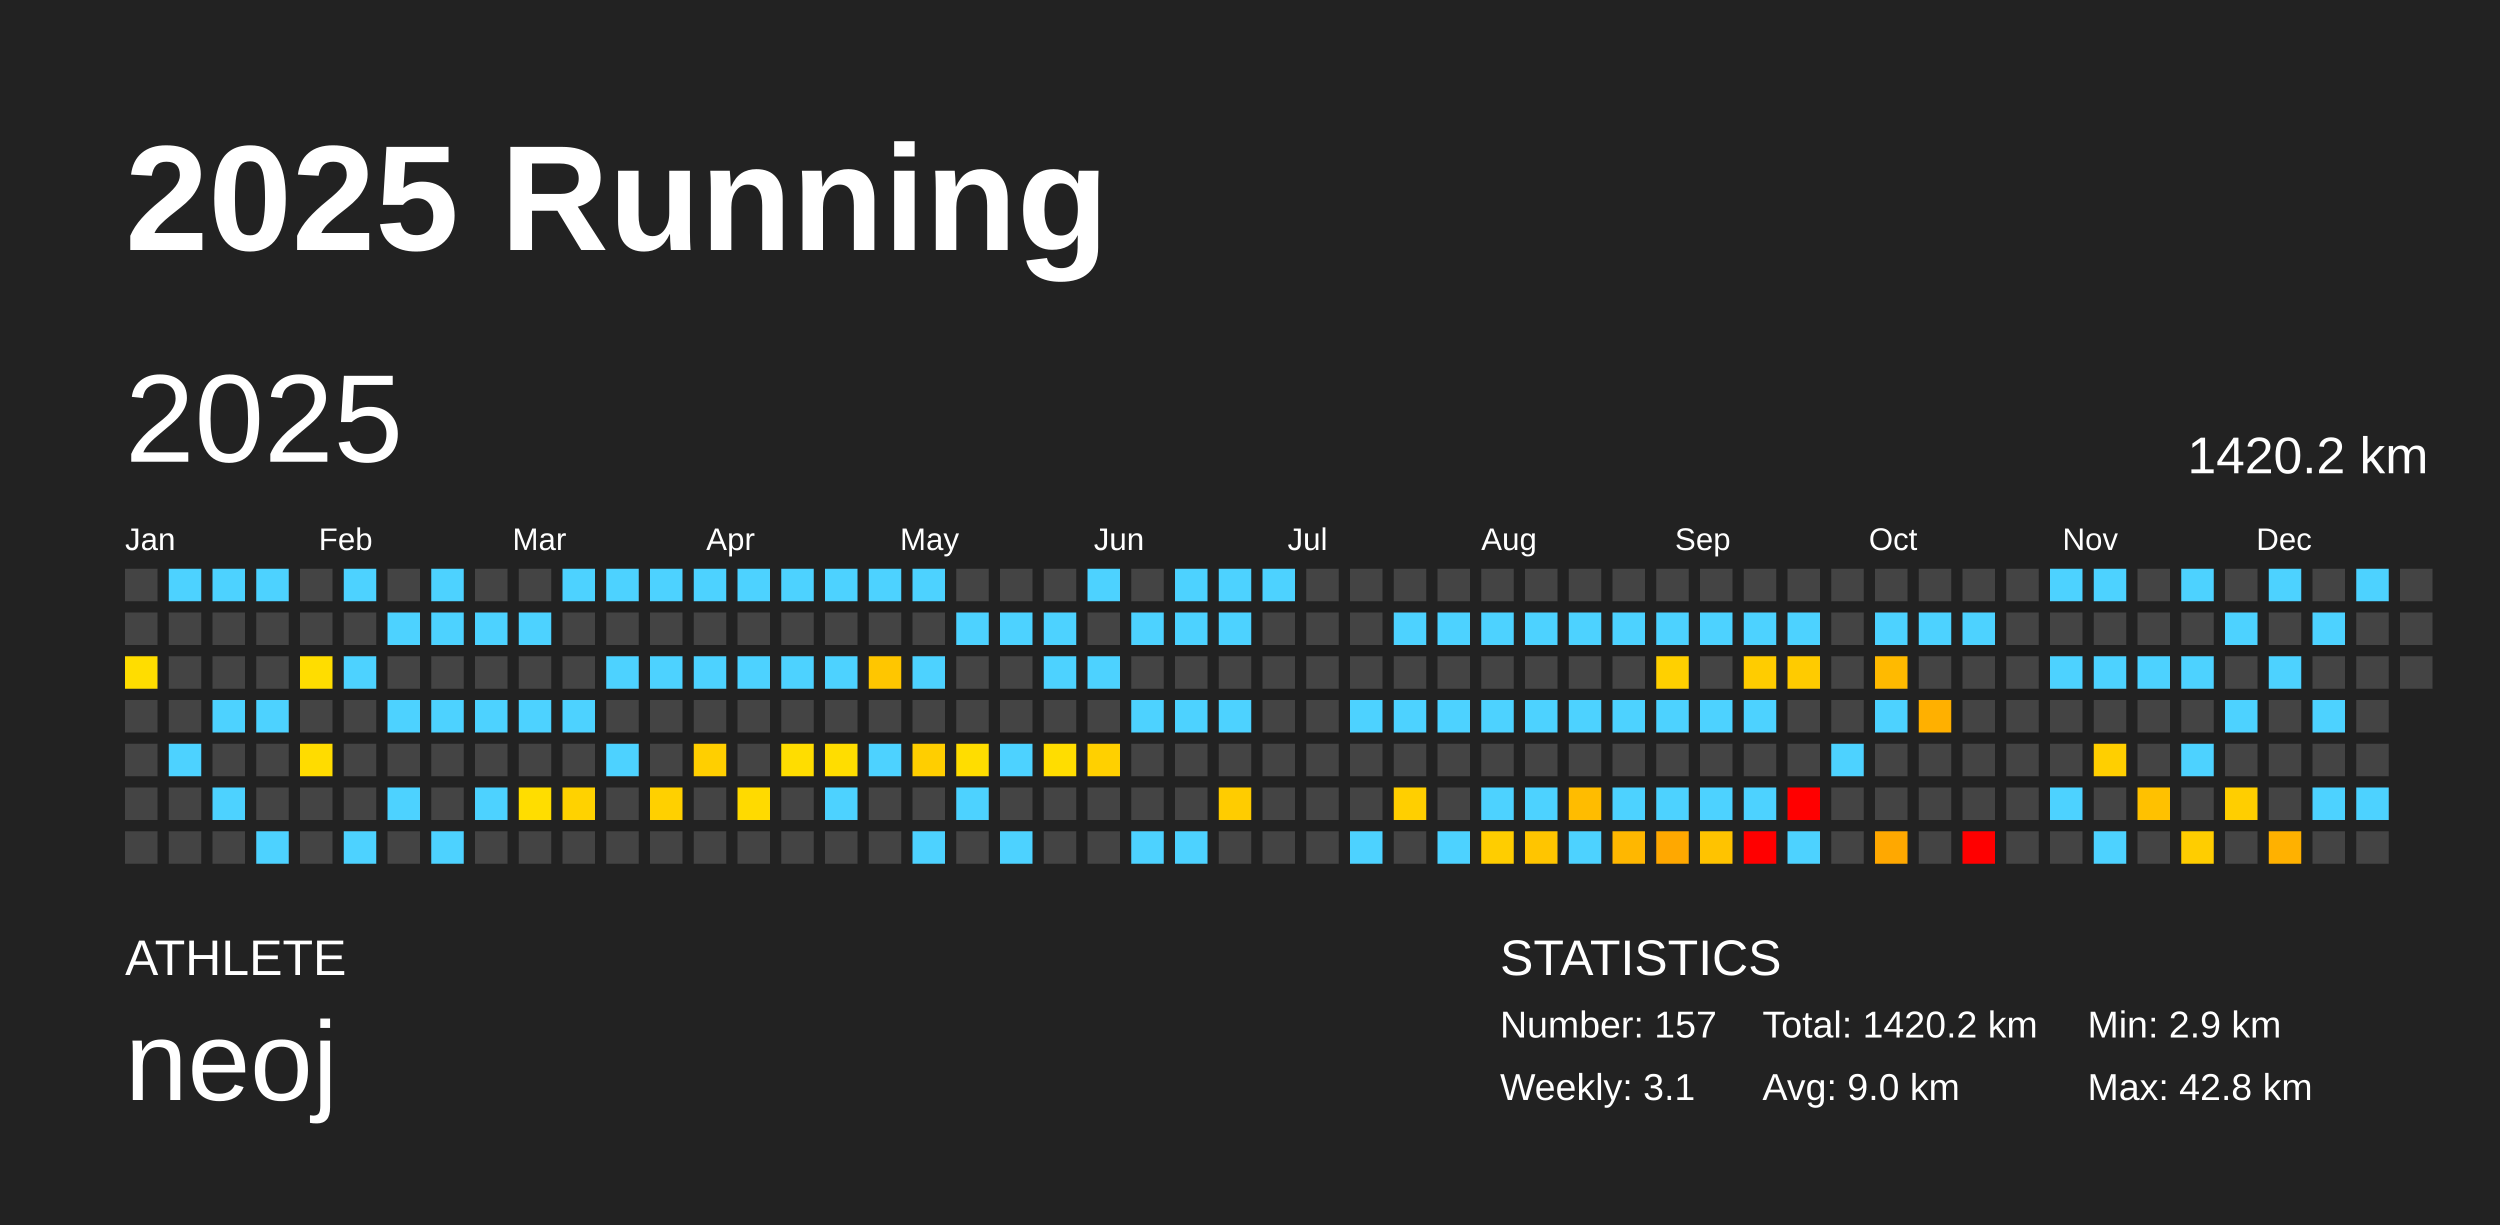
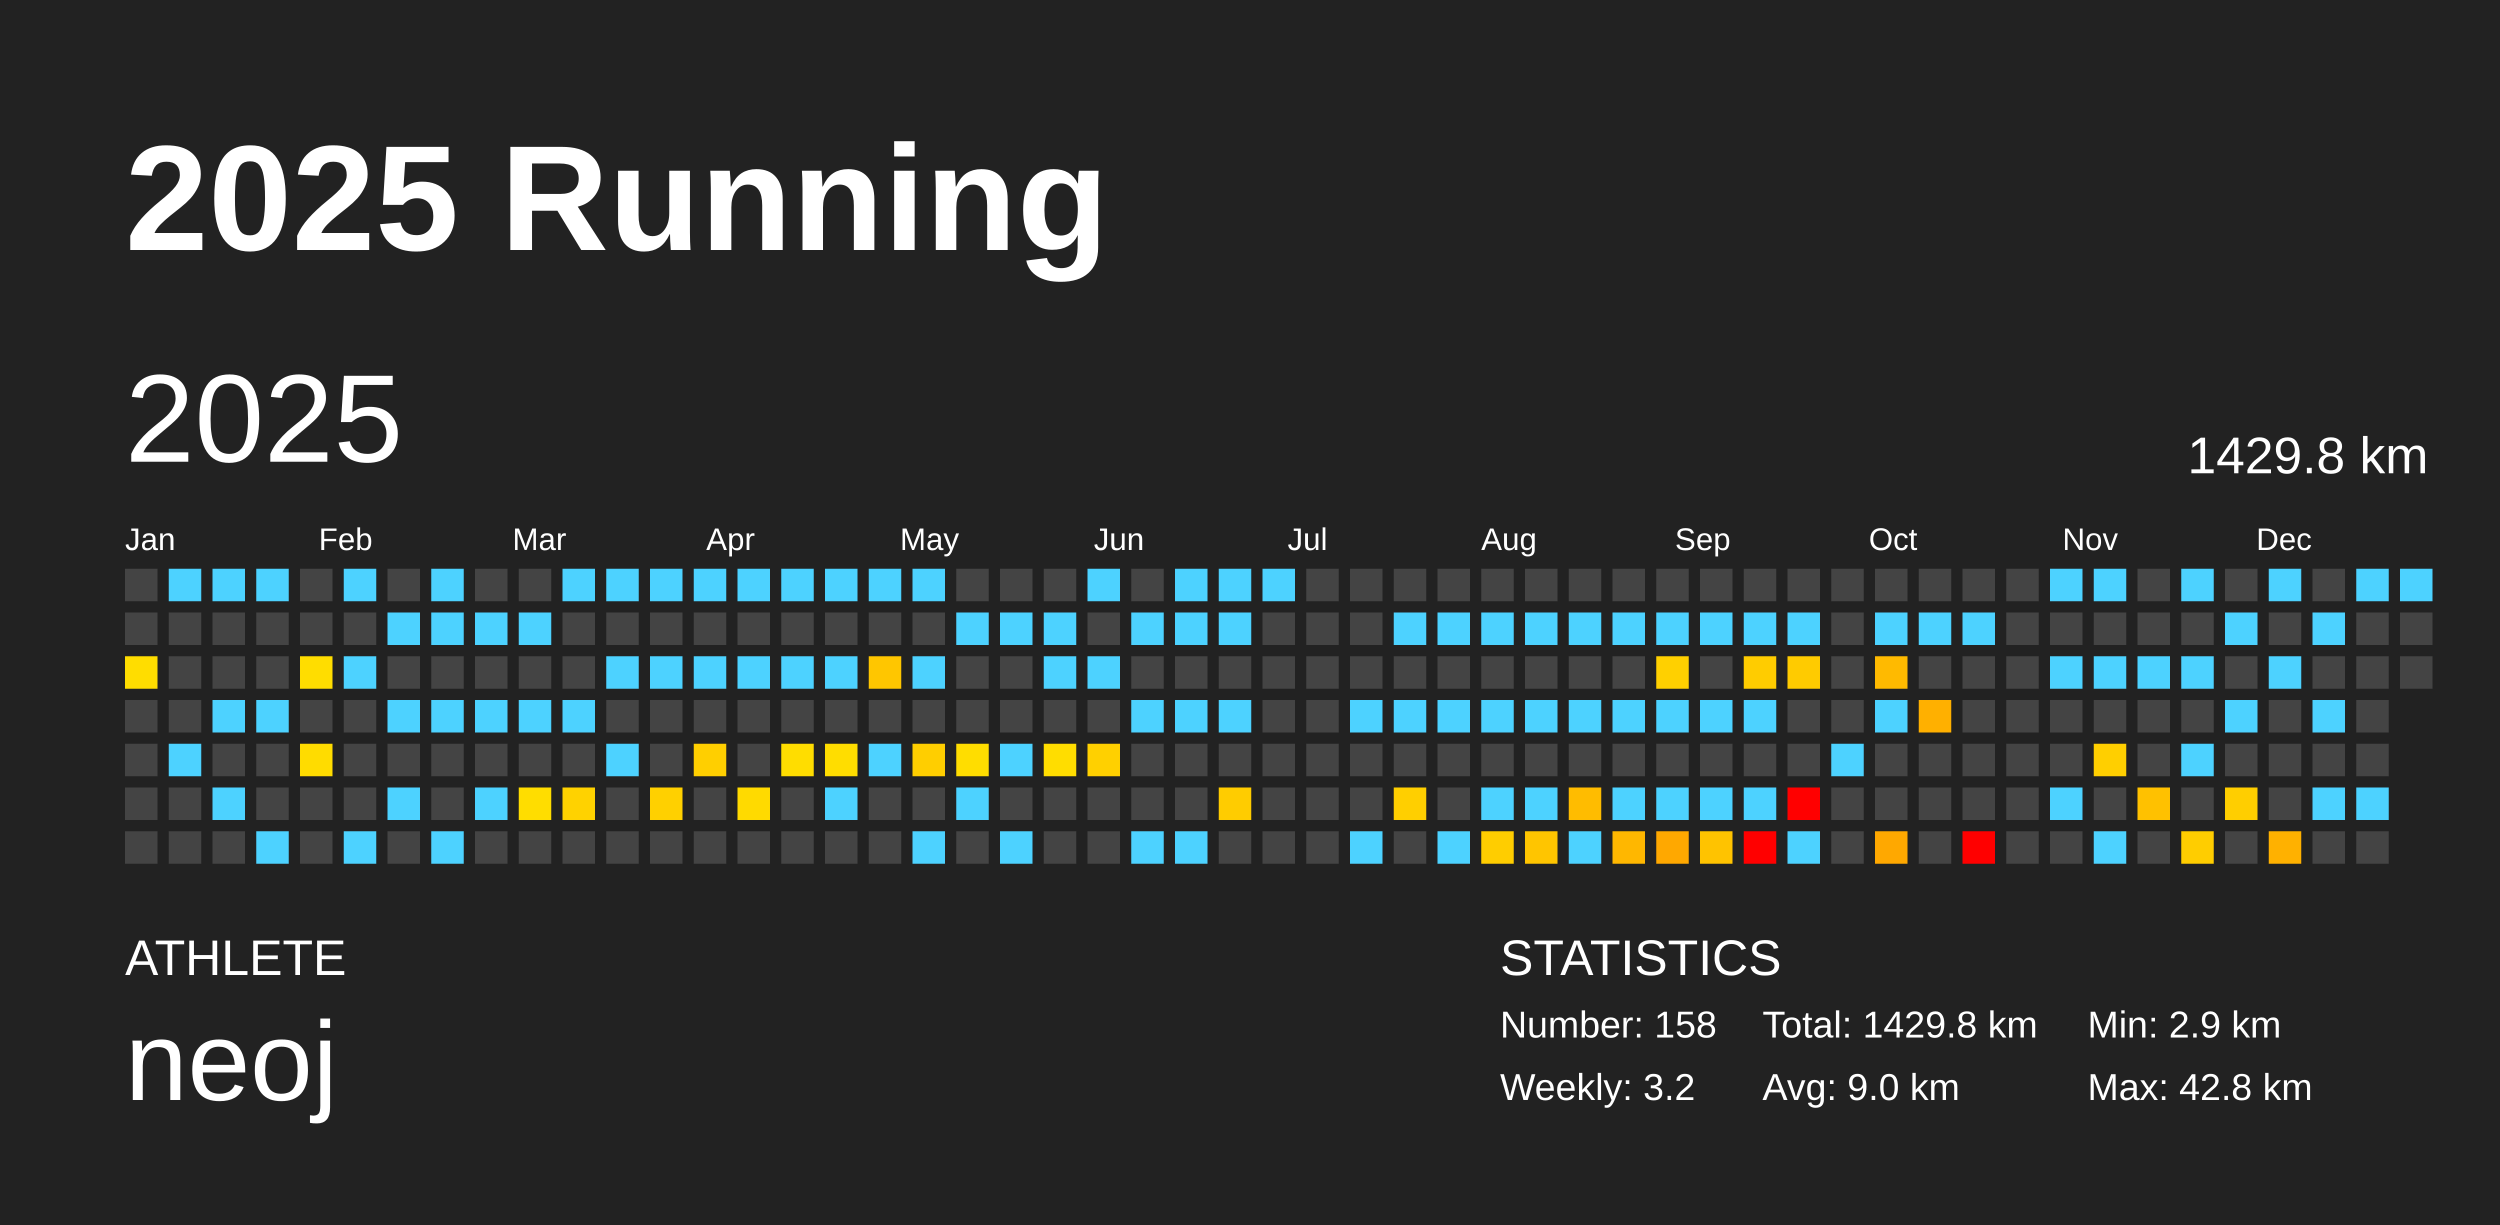
<svg xmlns="http://www.w3.org/2000/svg" baseProfile="full" height="98mm" version="1.1" viewBox="0,0,200,98" width="200mm">
  <defs />
  <rect fill="#222222" height="98" width="200" x="0" y="0" />
  <text fill="#FFFFFF" style="font-size:12px; font-family:Arial; font-weight:bold;" x="10" y="20">2025 Running</text>
  <text fill="#FFFFFF" style="font-size:4px; font-family:Arial" x="10" y="78">ATHLETE</text>
  <text fill="#FFFFFF" style="font-size:9px; font-family:Arial" x="10" y="88">neoj</text>
  <text fill="#FFFFFF" style="font-size:4px; font-family:Arial" x="120" y="78">STATISTICS</text>
-   <text fill="#FFFFFF" style="font-size:3px; font-family:Arial" x="120" y="83">Number: 157</text>
-   <text fill="#FFFFFF" style="font-size:3px; font-family:Arial" x="120" y="88">Weekly: 3.1</text>
-   <text fill="#FFFFFF" style="font-size:3px; font-family:Arial" x="141" y="83">Total: 1420.2 km</text>
+   <text fill="#FFFFFF" style="font-size:3px; font-family:Arial" x="120" y="83">Number: 158</text>
+   <text fill="#FFFFFF" style="font-size:3px; font-family:Arial" x="120" y="88">Weekly: 3.2</text>
+   <text fill="#FFFFFF" style="font-size:3px; font-family:Arial" x="141" y="83">Total: 1429.8 km</text>
  <text fill="#FFFFFF" style="font-size:3px; font-family:Arial" x="141" y="88">Avg: 9.0 km</text>
  <text fill="#FFFFFF" style="font-size:3px; font-family:Arial" x="167" y="83">Min: 2.9 km</text>
  <text fill="#FFFFFF" style="font-size:3px; font-family:Arial" x="167" y="88">Max: 42.8 km</text>
  <text dominant-baseline="hanging" fill="#FFFFFF" style="font-size:10.0px; font-family:Arial;" x="10" y="30">2025</text>
-   <text dominant-baseline="hanging" fill="#FFFFFF" style="font-size:4.125px; font-family:Arial;" x="175" y="35">1420.2 km</text>
+   <text dominant-baseline="hanging" fill="#FFFFFF" style="font-size:4.125px; font-family:Arial;" x="175" y="35">1429.8 km</text>
  <text fill="#FFFFFF" style="font-size:2.5px; font-family:Arial" x="10.0" y="44">Jan</text>
  <text fill="#FFFFFF" style="font-size:2.5px; font-family:Arial" x="25.5" y="44">Feb</text>
  <text fill="#FFFFFF" style="font-size:2.5px; font-family:Arial" x="41.0" y="44">Mar</text>
  <text fill="#FFFFFF" style="font-size:2.5px; font-family:Arial" x="56.5" y="44">Apr</text>
  <text fill="#FFFFFF" style="font-size:2.5px; font-family:Arial" x="72.0" y="44">May</text>
  <text fill="#FFFFFF" style="font-size:2.5px; font-family:Arial" x="87.5" y="44">Jun</text>
  <text fill="#FFFFFF" style="font-size:2.5px; font-family:Arial" x="103.0" y="44">Jul</text>
  <text fill="#FFFFFF" style="font-size:2.5px; font-family:Arial" x="118.5" y="44">Aug</text>
  <text fill="#FFFFFF" style="font-size:2.5px; font-family:Arial" x="134.0" y="44">Sep</text>
  <text fill="#FFFFFF" style="font-size:2.5px; font-family:Arial" x="149.5" y="44">Oct</text>
  <text fill="#FFFFFF" style="font-size:2.5px; font-family:Arial" x="165.0" y="44">Nov</text>
  <text fill="#FFFFFF" style="font-size:2.5px; font-family:Arial" x="180.5" y="44">Dec</text>
  <rect fill="#444444" height="2.6" width="2.6" x="10.0" y="45.5" />
  <rect fill="#444444" height="2.6" width="2.6" x="10.0" y="49.0" />
  <rect fill="#ffdd00" height="2.6" width="2.6" x="10.0" y="52.5" />
  <rect fill="#444444" height="2.6" width="2.6" x="10.0" y="56.0" />
  <rect fill="#444444" height="2.6" width="2.6" x="10.0" y="59.5" />
  <rect fill="#444444" height="2.6" width="2.6" x="10.0" y="63.0" />
  <rect fill="#444444" height="2.6" width="2.6" x="10.0" y="66.5" />
  <rect fill="#4dd2ff" height="2.6" width="2.6" x="13.5" y="45.5" />
  <rect fill="#444444" height="2.6" width="2.6" x="13.5" y="49.0" />
  <rect fill="#444444" height="2.6" width="2.6" x="13.5" y="52.5" />
  <rect fill="#444444" height="2.6" width="2.6" x="13.5" y="56.0" />
  <rect fill="#4dd2ff" height="2.6" width="2.6" x="13.5" y="59.5" />
  <rect fill="#444444" height="2.6" width="2.6" x="13.5" y="63.0" />
  <rect fill="#444444" height="2.6" width="2.6" x="13.5" y="66.5" />
  <rect fill="#4dd2ff" height="2.6" width="2.6" x="17.0" y="45.5" />
  <rect fill="#444444" height="2.6" width="2.6" x="17.0" y="49.0" />
  <rect fill="#444444" height="2.6" width="2.6" x="17.0" y="52.5" />
  <rect fill="#4dd2ff" height="2.6" width="2.6" x="17.0" y="56.0" />
  <rect fill="#444444" height="2.6" width="2.6" x="17.0" y="59.5" />
  <rect fill="#4dd2ff" height="2.6" width="2.6" x="17.0" y="63.0" />
  <rect fill="#444444" height="2.6" width="2.6" x="17.0" y="66.5" />
  <rect fill="#4dd2ff" height="2.6" width="2.6" x="20.5" y="45.5" />
  <rect fill="#444444" height="2.6" width="2.6" x="20.5" y="49.0" />
  <rect fill="#444444" height="2.6" width="2.6" x="20.5" y="52.5" />
  <rect fill="#4dd2ff" height="2.6" width="2.6" x="20.5" y="56.0" />
  <rect fill="#444444" height="2.6" width="2.6" x="20.5" y="59.5" />
  <rect fill="#444444" height="2.6" width="2.6" x="20.5" y="63.0" />
  <rect fill="#4dd2ff" height="2.6" width="2.6" x="20.5" y="66.5" />
  <rect fill="#444444" height="2.6" width="2.6" x="24.0" y="45.5" />
  <rect fill="#444444" height="2.6" width="2.6" x="24.0" y="49.0" />
  <rect fill="#ffdd00" height="2.6" width="2.6" x="24.0" y="52.5" />
  <rect fill="#444444" height="2.6" width="2.6" x="24.0" y="56.0" />
  <rect fill="#ffdc00" height="2.6" width="2.6" x="24.0" y="59.5" />
  <rect fill="#444444" height="2.6" width="2.6" x="24.0" y="63.0" />
  <rect fill="#444444" height="2.6" width="2.6" x="24.0" y="66.5" />
  <rect fill="#4dd2ff" height="2.6" width="2.6" x="27.5" y="45.5" />
  <rect fill="#444444" height="2.6" width="2.6" x="27.5" y="49.0" />
  <rect fill="#4dd2ff" height="2.6" width="2.6" x="27.5" y="52.5" />
  <rect fill="#444444" height="2.6" width="2.6" x="27.5" y="56.0" />
  <rect fill="#444444" height="2.6" width="2.6" x="27.5" y="59.5" />
  <rect fill="#444444" height="2.6" width="2.6" x="27.5" y="63.0" />
  <rect fill="#4dd2ff" height="2.6" width="2.6" x="27.5" y="66.5" />
  <rect fill="#444444" height="2.6" width="2.6" x="31.0" y="45.5" />
  <rect fill="#4dd2ff" height="2.6" width="2.6" x="31.0" y="49.0" />
  <rect fill="#444444" height="2.6" width="2.6" x="31.0" y="52.5" />
  <rect fill="#4dd2ff" height="2.6" width="2.6" x="31.0" y="56.0" />
  <rect fill="#444444" height="2.6" width="2.6" x="31.0" y="59.5" />
  <rect fill="#4dd2ff" height="2.6" width="2.6" x="31.0" y="63.0" />
  <rect fill="#444444" height="2.6" width="2.6" x="31.0" y="66.5" />
  <rect fill="#4dd2ff" height="2.6" width="2.6" x="34.5" y="45.5" />
  <rect fill="#4dd2ff" height="2.6" width="2.6" x="34.5" y="49.0" />
  <rect fill="#444444" height="2.6" width="2.6" x="34.5" y="52.5" />
  <rect fill="#4dd2ff" height="2.6" width="2.6" x="34.5" y="56.0" />
  <rect fill="#444444" height="2.6" width="2.6" x="34.5" y="59.5" />
  <rect fill="#444444" height="2.6" width="2.6" x="34.5" y="63.0" />
  <rect fill="#4dd2ff" height="2.6" width="2.6" x="34.5" y="66.5" />
  <rect fill="#444444" height="2.6" width="2.6" x="38.0" y="45.5" />
  <rect fill="#4dd2ff" height="2.6" width="2.6" x="38.0" y="49.0" />
  <rect fill="#444444" height="2.6" width="2.6" x="38.0" y="52.5" />
  <rect fill="#4dd2ff" height="2.6" width="2.6" x="38.0" y="56.0" />
  <rect fill="#444444" height="2.6" width="2.6" x="38.0" y="59.5" />
  <rect fill="#4dd2ff" height="2.6" width="2.6" x="38.0" y="63.0" />
  <rect fill="#444444" height="2.6" width="2.6" x="38.0" y="66.5" />
  <rect fill="#444444" height="2.6" width="2.6" x="41.5" y="45.5" />
  <rect fill="#4dd2ff" height="2.6" width="2.6" x="41.5" y="49.0" />
  <rect fill="#444444" height="2.6" width="2.6" x="41.5" y="52.5" />
  <rect fill="#4dd2ff" height="2.6" width="2.6" x="41.5" y="56.0" />
  <rect fill="#444444" height="2.6" width="2.6" x="41.5" y="59.5" />
  <rect fill="#ffdd00" height="2.6" width="2.6" x="41.5" y="63.0" />
  <rect fill="#444444" height="2.6" width="2.6" x="41.5" y="66.5" />
  <rect fill="#4dd2ff" height="2.6" width="2.6" x="45.0" y="45.5" />
  <rect fill="#444444" height="2.6" width="2.6" x="45.0" y="49.0" />
  <rect fill="#444444" height="2.6" width="2.6" x="45.0" y="52.5" />
  <rect fill="#4dd2ff" height="2.6" width="2.6" x="45.0" y="56.0" />
  <rect fill="#444444" height="2.6" width="2.6" x="45.0" y="59.5" />
  <rect fill="#ffd200" height="2.6" width="2.6" x="45.0" y="63.0" />
  <rect fill="#444444" height="2.6" width="2.6" x="45.0" y="66.5" />
  <rect fill="#4dd2ff" height="2.6" width="2.6" x="48.5" y="45.5" />
  <rect fill="#444444" height="2.6" width="2.6" x="48.5" y="49.0" />
  <rect fill="#4dd2ff" height="2.6" width="2.6" x="48.5" y="52.5" />
  <rect fill="#444444" height="2.6" width="2.6" x="48.5" y="56.0" />
  <rect fill="#4dd2ff" height="2.6" width="2.6" x="48.5" y="59.5" />
  <rect fill="#444444" height="2.6" width="2.6" x="48.5" y="63.0" />
  <rect fill="#444444" height="2.6" width="2.6" x="48.5" y="66.5" />
  <rect fill="#4dd2ff" height="2.6" width="2.6" x="52.0" y="45.5" />
  <rect fill="#444444" height="2.6" width="2.6" x="52.0" y="49.0" />
  <rect fill="#4dd2ff" height="2.6" width="2.6" x="52.0" y="52.5" />
  <rect fill="#444444" height="2.6" width="2.6" x="52.0" y="56.0" />
  <rect fill="#444444" height="2.6" width="2.6" x="52.0" y="59.5" />
  <rect fill="#ffd000" height="2.6" width="2.6" x="52.0" y="63.0" />
  <rect fill="#444444" height="2.6" width="2.6" x="52.0" y="66.5" />
  <rect fill="#4dd2ff" height="2.6" width="2.6" x="55.5" y="45.5" />
  <rect fill="#444444" height="2.6" width="2.6" x="55.5" y="49.0" />
  <rect fill="#4dd2ff" height="2.6" width="2.6" x="55.5" y="52.5" />
  <rect fill="#444444" height="2.6" width="2.6" x="55.5" y="56.0" />
  <rect fill="#ffcf00" height="2.6" width="2.6" x="55.5" y="59.5" />
  <rect fill="#444444" height="2.6" width="2.6" x="55.5" y="63.0" />
  <rect fill="#444444" height="2.6" width="2.6" x="55.5" y="66.5" />
  <rect fill="#4dd2ff" height="2.6" width="2.6" x="59.0" y="45.5" />
  <rect fill="#444444" height="2.6" width="2.6" x="59.0" y="49.0" />
  <rect fill="#4dd2ff" height="2.6" width="2.6" x="59.0" y="52.5" />
  <rect fill="#444444" height="2.6" width="2.6" x="59.0" y="56.0" />
  <rect fill="#444444" height="2.6" width="2.6" x="59.0" y="59.5" />
  <rect fill="#ffda00" height="2.6" width="2.6" x="59.0" y="63.0" />
  <rect fill="#444444" height="2.6" width="2.6" x="59.0" y="66.5" />
  <rect fill="#4dd2ff" height="2.6" width="2.6" x="62.5" y="45.5" />
  <rect fill="#444444" height="2.6" width="2.6" x="62.5" y="49.0" />
  <rect fill="#4dd2ff" height="2.6" width="2.6" x="62.5" y="52.5" />
  <rect fill="#444444" height="2.6" width="2.6" x="62.5" y="56.0" />
  <rect fill="#ffdd00" height="2.6" width="2.6" x="62.5" y="59.5" />
  <rect fill="#444444" height="2.6" width="2.6" x="62.5" y="63.0" />
  <rect fill="#444444" height="2.6" width="2.6" x="62.5" y="66.5" />
  <rect fill="#4dd2ff" height="2.6" width="2.6" x="66.0" y="45.5" />
  <rect fill="#444444" height="2.6" width="2.6" x="66.0" y="49.0" />
  <rect fill="#4dd2ff" height="2.6" width="2.6" x="66.0" y="52.5" />
  <rect fill="#444444" height="2.6" width="2.6" x="66.0" y="56.0" />
  <rect fill="#ffdd00" height="2.6" width="2.6" x="66.0" y="59.5" />
  <rect fill="#4dd2ff" height="2.6" width="2.6" x="66.0" y="63.0" />
  <rect fill="#444444" height="2.6" width="2.6" x="66.0" y="66.5" />
  <rect fill="#4dd2ff" height="2.6" width="2.6" x="69.5" y="45.5" />
  <rect fill="#444444" height="2.6" width="2.6" x="69.5" y="49.0" />
  <rect fill="#ffc600" height="2.6" width="2.6" x="69.5" y="52.5" />
  <rect fill="#444444" height="2.6" width="2.6" x="69.5" y="56.0" />
  <rect fill="#4dd2ff" height="2.6" width="2.6" x="69.5" y="59.5" />
  <rect fill="#444444" height="2.6" width="2.6" x="69.5" y="63.0" />
  <rect fill="#444444" height="2.6" width="2.6" x="69.5" y="66.5" />
  <rect fill="#4dd2ff" height="2.6" width="2.6" x="73.0" y="45.5" />
  <rect fill="#444444" height="2.6" width="2.6" x="73.0" y="49.0" />
  <rect fill="#4dd2ff" height="2.6" width="2.6" x="73.0" y="52.5" />
  <rect fill="#444444" height="2.6" width="2.6" x="73.0" y="56.0" />
  <rect fill="#ffce00" height="2.6" width="2.6" x="73.0" y="59.5" />
  <rect fill="#444444" height="2.6" width="2.6" x="73.0" y="63.0" />
  <rect fill="#4dd2ff" height="2.6" width="2.6" x="73.0" y="66.5" />
  <rect fill="#444444" height="2.6" width="2.6" x="76.5" y="45.5" />
  <rect fill="#4dd2ff" height="2.6" width="2.6" x="76.5" y="49.0" />
  <rect fill="#444444" height="2.6" width="2.6" x="76.5" y="52.5" />
  <rect fill="#444444" height="2.6" width="2.6" x="76.5" y="56.0" />
  <rect fill="#ffdd00" height="2.6" width="2.6" x="76.5" y="59.5" />
  <rect fill="#4dd2ff" height="2.6" width="2.6" x="76.5" y="63.0" />
  <rect fill="#444444" height="2.6" width="2.6" x="76.5" y="66.5" />
  <rect fill="#444444" height="2.6" width="2.6" x="80.0" y="45.5" />
  <rect fill="#4dd2ff" height="2.6" width="2.6" x="80.0" y="49.0" />
  <rect fill="#444444" height="2.6" width="2.6" x="80.0" y="52.5" />
  <rect fill="#444444" height="2.6" width="2.6" x="80.0" y="56.0" />
  <rect fill="#4dd2ff" height="2.6" width="2.6" x="80.0" y="59.5" />
  <rect fill="#444444" height="2.6" width="2.6" x="80.0" y="63.0" />
  <rect fill="#4dd2ff" height="2.6" width="2.6" x="80.0" y="66.5" />
  <rect fill="#444444" height="2.6" width="2.6" x="83.5" y="45.5" />
  <rect fill="#4dd2ff" height="2.6" width="2.6" x="83.5" y="49.0" />
  <rect fill="#4dd2ff" height="2.6" width="2.6" x="83.5" y="52.5" />
  <rect fill="#444444" height="2.6" width="2.6" x="83.5" y="56.0" />
  <rect fill="#ffdd00" height="2.6" width="2.6" x="83.5" y="59.5" />
  <rect fill="#444444" height="2.6" width="2.6" x="83.5" y="63.0" />
  <rect fill="#444444" height="2.6" width="2.6" x="83.5" y="66.5" />
  <rect fill="#4dd2ff" height="2.6" width="2.6" x="87.0" y="45.5" />
  <rect fill="#444444" height="2.6" width="2.6" x="87.0" y="49.0" />
  <rect fill="#4dd2ff" height="2.6" width="2.6" x="87.0" y="52.5" />
  <rect fill="#444444" height="2.6" width="2.6" x="87.0" y="56.0" />
  <rect fill="#ffd000" height="2.6" width="2.6" x="87.0" y="59.5" />
  <rect fill="#444444" height="2.6" width="2.6" x="87.0" y="63.0" />
  <rect fill="#444444" height="2.6" width="2.6" x="87.0" y="66.5" />
  <rect fill="#444444" height="2.6" width="2.6" x="90.5" y="45.5" />
  <rect fill="#4dd2ff" height="2.6" width="2.6" x="90.5" y="49.0" />
  <rect fill="#444444" height="2.6" width="2.6" x="90.5" y="52.5" />
  <rect fill="#4dd2ff" height="2.6" width="2.6" x="90.5" y="56.0" />
  <rect fill="#444444" height="2.6" width="2.6" x="90.5" y="59.5" />
  <rect fill="#444444" height="2.6" width="2.6" x="90.5" y="63.0" />
  <rect fill="#4dd2ff" height="2.6" width="2.6" x="90.5" y="66.5" />
  <rect fill="#4dd2ff" height="2.6" width="2.6" x="94.0" y="45.5" />
  <rect fill="#4dd2ff" height="2.6" width="2.6" x="94.0" y="49.0" />
  <rect fill="#444444" height="2.6" width="2.6" x="94.0" y="52.5" />
  <rect fill="#4dd2ff" height="2.6" width="2.6" x="94.0" y="56.0" />
  <rect fill="#444444" height="2.6" width="2.6" x="94.0" y="59.5" />
  <rect fill="#444444" height="2.6" width="2.6" x="94.0" y="63.0" />
  <rect fill="#4dd2ff" height="2.6" width="2.6" x="94.0" y="66.5" />
  <rect fill="#4dd2ff" height="2.6" width="2.6" x="97.5" y="45.5" />
  <rect fill="#4dd2ff" height="2.6" width="2.6" x="97.5" y="49.0" />
  <rect fill="#444444" height="2.6" width="2.6" x="97.5" y="52.5" />
  <rect fill="#4dd2ff" height="2.6" width="2.6" x="97.5" y="56.0" />
  <rect fill="#444444" height="2.6" width="2.6" x="97.5" y="59.5" />
  <rect fill="#ffcc00" height="2.6" width="2.6" x="97.5" y="63.0" />
  <rect fill="#444444" height="2.6" width="2.6" x="97.5" y="66.5" />
  <rect fill="#4dd2ff" height="2.6" width="2.6" x="101.0" y="45.5" />
  <rect fill="#444444" height="2.6" width="2.6" x="101.0" y="49.0" />
  <rect fill="#444444" height="2.6" width="2.6" x="101.0" y="52.5" />
  <rect fill="#444444" height="2.6" width="2.6" x="101.0" y="56.0" />
  <rect fill="#444444" height="2.6" width="2.6" x="101.0" y="59.5" />
  <rect fill="#444444" height="2.6" width="2.6" x="101.0" y="63.0" />
  <rect fill="#444444" height="2.6" width="2.6" x="101.0" y="66.5" />
  <rect fill="#444444" height="2.6" width="2.6" x="104.5" y="45.5" />
  <rect fill="#444444" height="2.6" width="2.6" x="104.5" y="49.0" />
  <rect fill="#444444" height="2.6" width="2.6" x="104.5" y="52.5" />
  <rect fill="#444444" height="2.6" width="2.6" x="104.5" y="56.0" />
  <rect fill="#444444" height="2.6" width="2.6" x="104.5" y="59.5" />
  <rect fill="#444444" height="2.6" width="2.6" x="104.5" y="63.0" />
  <rect fill="#444444" height="2.6" width="2.6" x="104.5" y="66.5" />
  <rect fill="#444444" height="2.6" width="2.6" x="108.0" y="45.5" />
  <rect fill="#444444" height="2.6" width="2.6" x="108.0" y="49.0" />
  <rect fill="#444444" height="2.6" width="2.6" x="108.0" y="52.5" />
  <rect fill="#4dd2ff" height="2.6" width="2.6" x="108.0" y="56.0" />
  <rect fill="#444444" height="2.6" width="2.6" x="108.0" y="59.5" />
  <rect fill="#444444" height="2.6" width="2.6" x="108.0" y="63.0" />
  <rect fill="#4dd2ff" height="2.6" width="2.6" x="108.0" y="66.5" />
  <rect fill="#444444" height="2.6" width="2.6" x="111.5" y="45.5" />
  <rect fill="#4dd2ff" height="2.6" width="2.6" x="111.5" y="49.0" />
  <rect fill="#444444" height="2.6" width="2.6" x="111.5" y="52.5" />
  <rect fill="#4dd2ff" height="2.6" width="2.6" x="111.5" y="56.0" />
  <rect fill="#444444" height="2.6" width="2.6" x="111.5" y="59.5" />
  <rect fill="#ffcf00" height="2.6" width="2.6" x="111.5" y="63.0" />
  <rect fill="#444444" height="2.6" width="2.6" x="111.5" y="66.5" />
  <rect fill="#444444" height="2.6" width="2.6" x="115.0" y="45.5" />
  <rect fill="#4dd2ff" height="2.6" width="2.6" x="115.0" y="49.0" />
  <rect fill="#444444" height="2.6" width="2.6" x="115.0" y="52.5" />
  <rect fill="#4dd2ff" height="2.6" width="2.6" x="115.0" y="56.0" />
  <rect fill="#444444" height="2.6" width="2.6" x="115.0" y="59.5" />
  <rect fill="#444444" height="2.6" width="2.6" x="115.0" y="63.0" />
  <rect fill="#4dd2ff" height="2.6" width="2.6" x="115.0" y="66.5" />
  <rect fill="#444444" height="2.6" width="2.6" x="118.5" y="45.5" />
  <rect fill="#4dd2ff" height="2.6" width="2.6" x="118.5" y="49.0" />
  <rect fill="#444444" height="2.6" width="2.6" x="118.5" y="52.5" />
  <rect fill="#4dd2ff" height="2.6" width="2.6" x="118.5" y="56.0" />
  <rect fill="#444444" height="2.6" width="2.6" x="118.5" y="59.5" />
  <rect fill="#4dd2ff" height="2.6" width="2.6" x="118.5" y="63.0" />
  <rect fill="#ffcd00" height="2.6" width="2.6" x="118.5" y="66.5" />
  <rect fill="#444444" height="2.6" width="2.6" x="122.0" y="45.5" />
  <rect fill="#4dd2ff" height="2.6" width="2.6" x="122.0" y="49.0" />
  <rect fill="#444444" height="2.6" width="2.6" x="122.0" y="52.5" />
  <rect fill="#4dd2ff" height="2.6" width="2.6" x="122.0" y="56.0" />
  <rect fill="#444444" height="2.6" width="2.6" x="122.0" y="59.5" />
  <rect fill="#4dd2ff" height="2.6" width="2.6" x="122.0" y="63.0" />
  <rect fill="#ffc500" height="2.6" width="2.6" x="122.0" y="66.5" />
  <rect fill="#444444" height="2.6" width="2.6" x="125.5" y="45.5" />
  <rect fill="#4dd2ff" height="2.6" width="2.6" x="125.5" y="49.0" />
  <rect fill="#444444" height="2.6" width="2.6" x="125.5" y="52.5" />
  <rect fill="#4dd2ff" height="2.6" width="2.6" x="125.5" y="56.0" />
  <rect fill="#444444" height="2.6" width="2.6" x="125.5" y="59.5" />
  <rect fill="#ffbc00" height="2.6" width="2.6" x="125.5" y="63.0" />
  <rect fill="#4dd2ff" height="2.6" width="2.6" x="125.5" y="66.5" />
  <rect fill="#444444" height="2.6" width="2.6" x="129.0" y="45.5" />
  <rect fill="#4dd2ff" height="2.6" width="2.6" x="129.0" y="49.0" />
  <rect fill="#444444" height="2.6" width="2.6" x="129.0" y="52.5" />
  <rect fill="#4dd2ff" height="2.6" width="2.6" x="129.0" y="56.0" />
  <rect fill="#444444" height="2.6" width="2.6" x="129.0" y="59.5" />
  <rect fill="#4dd2ff" height="2.6" width="2.6" x="129.0" y="63.0" />
  <rect fill="#ffb700" height="2.6" width="2.6" x="129.0" y="66.5" />
  <rect fill="#444444" height="2.6" width="2.6" x="132.5" y="45.5" />
  <rect fill="#4dd2ff" height="2.6" width="2.6" x="132.5" y="49.0" />
  <rect fill="#ffd000" height="2.6" width="2.6" x="132.5" y="52.5" />
  <rect fill="#4dd2ff" height="2.6" width="2.6" x="132.5" y="56.0" />
  <rect fill="#444444" height="2.6" width="2.6" x="132.5" y="59.5" />
  <rect fill="#4dd2ff" height="2.6" width="2.6" x="132.5" y="63.0" />
  <rect fill="#ffa800" height="2.6" width="2.6" x="132.5" y="66.5" />
  <rect fill="#444444" height="2.6" width="2.6" x="136.0" y="45.5" />
  <rect fill="#4dd2ff" height="2.6" width="2.6" x="136.0" y="49.0" />
  <rect fill="#444444" height="2.6" width="2.6" x="136.0" y="52.5" />
  <rect fill="#4dd2ff" height="2.6" width="2.6" x="136.0" y="56.0" />
  <rect fill="#444444" height="2.6" width="2.6" x="136.0" y="59.5" />
  <rect fill="#4dd2ff" height="2.6" width="2.6" x="136.0" y="63.0" />
  <rect fill="#ffc300" height="2.6" width="2.6" x="136.0" y="66.5" />
  <rect fill="#444444" height="2.6" width="2.6" x="139.5" y="45.5" />
  <rect fill="#4dd2ff" height="2.6" width="2.6" x="139.5" y="49.0" />
  <rect fill="#ffcc00" height="2.6" width="2.6" x="139.5" y="52.5" />
  <rect fill="#4dd2ff" height="2.6" width="2.6" x="139.5" y="56.0" />
  <rect fill="#444444" height="2.6" width="2.6" x="139.5" y="59.5" />
  <rect fill="#4dd2ff" height="2.6" width="2.6" x="139.5" y="63.0" />
  <rect fill="red" height="2.6" width="2.6" x="139.5" y="66.5" />
  <rect fill="#444444" height="2.6" width="2.6" x="143.0" y="45.5" />
  <rect fill="#4dd2ff" height="2.6" width="2.6" x="143.0" y="49.0" />
  <rect fill="#ffcb00" height="2.6" width="2.6" x="143.0" y="52.5" />
  <rect fill="#444444" height="2.6" width="2.6" x="143.0" y="56.0" />
  <rect fill="#444444" height="2.6" width="2.6" x="143.0" y="59.5" />
  <rect fill="red" height="2.6" width="2.6" x="143.0" y="63.0" />
  <rect fill="#4dd2ff" height="2.6" width="2.6" x="143.0" y="66.5" />
  <rect fill="#444444" height="2.6" width="2.6" x="146.5" y="45.5" />
  <rect fill="#444444" height="2.6" width="2.6" x="146.5" y="49.0" />
  <rect fill="#444444" height="2.6" width="2.6" x="146.5" y="52.5" />
  <rect fill="#444444" height="2.6" width="2.6" x="146.5" y="56.0" />
  <rect fill="#4dd2ff" height="2.6" width="2.6" x="146.5" y="59.5" />
  <rect fill="#444444" height="2.6" width="2.6" x="146.5" y="63.0" />
  <rect fill="#444444" height="2.6" width="2.6" x="146.5" y="66.5" />
  <rect fill="#444444" height="2.6" width="2.6" x="150.0" y="45.5" />
  <rect fill="#4dd2ff" height="2.6" width="2.6" x="150.0" y="49.0" />
  <rect fill="#ffba00" height="2.6" width="2.6" x="150.0" y="52.5" />
  <rect fill="#4dd2ff" height="2.6" width="2.6" x="150.0" y="56.0" />
  <rect fill="#444444" height="2.6" width="2.6" x="150.0" y="59.5" />
  <rect fill="#444444" height="2.6" width="2.6" x="150.0" y="63.0" />
  <rect fill="#ffa800" height="2.6" width="2.6" x="150.0" y="66.5" />
  <rect fill="#444444" height="2.6" width="2.6" x="153.5" y="45.5" />
  <rect fill="#4dd2ff" height="2.6" width="2.6" x="153.5" y="49.0" />
  <rect fill="#444444" height="2.6" width="2.6" x="153.5" y="52.5" />
  <rect fill="#ffb000" height="2.6" width="2.6" x="153.5" y="56.0" />
  <rect fill="#444444" height="2.6" width="2.6" x="153.5" y="59.5" />
  <rect fill="#444444" height="2.6" width="2.6" x="153.5" y="63.0" />
  <rect fill="#444444" height="2.6" width="2.6" x="153.5" y="66.5" />
  <rect fill="#444444" height="2.6" width="2.6" x="157.0" y="45.5" />
  <rect fill="#4dd2ff" height="2.6" width="2.6" x="157.0" y="49.0" />
  <rect fill="#444444" height="2.6" width="2.6" x="157.0" y="52.5" />
  <rect fill="#444444" height="2.6" width="2.6" x="157.0" y="56.0" />
  <rect fill="#444444" height="2.6" width="2.6" x="157.0" y="59.5" />
  <rect fill="#444444" height="2.6" width="2.6" x="157.0" y="63.0" />
  <rect fill="red" height="2.6" width="2.6" x="157.0" y="66.5" />
  <rect fill="#444444" height="2.6" width="2.6" x="160.5" y="45.5" />
  <rect fill="#444444" height="2.6" width="2.6" x="160.5" y="49.0" />
  <rect fill="#444444" height="2.6" width="2.6" x="160.5" y="52.5" />
  <rect fill="#444444" height="2.6" width="2.6" x="160.5" y="56.0" />
  <rect fill="#444444" height="2.6" width="2.6" x="160.5" y="59.5" />
  <rect fill="#444444" height="2.6" width="2.6" x="160.5" y="63.0" />
  <rect fill="#444444" height="2.6" width="2.6" x="160.5" y="66.5" />
  <rect fill="#4dd2ff" height="2.6" width="2.6" x="164.0" y="45.5" />
  <rect fill="#444444" height="2.6" width="2.6" x="164.0" y="49.0" />
  <rect fill="#4dd2ff" height="2.6" width="2.6" x="164.0" y="52.5" />
  <rect fill="#444444" height="2.6" width="2.6" x="164.0" y="56.0" />
  <rect fill="#444444" height="2.6" width="2.6" x="164.0" y="59.5" />
  <rect fill="#4dd2ff" height="2.6" width="2.6" x="164.0" y="63.0" />
  <rect fill="#444444" height="2.6" width="2.6" x="164.0" y="66.5" />
  <rect fill="#4dd2ff" height="2.6" width="2.6" x="167.5" y="45.5" />
  <rect fill="#444444" height="2.6" width="2.6" x="167.5" y="49.0" />
  <rect fill="#4dd2ff" height="2.6" width="2.6" x="167.5" y="52.5" />
  <rect fill="#444444" height="2.6" width="2.6" x="167.5" y="56.0" />
  <rect fill="#ffcf00" height="2.6" width="2.6" x="167.5" y="59.5" />
  <rect fill="#444444" height="2.6" width="2.6" x="167.5" y="63.0" />
  <rect fill="#4dd2ff" height="2.6" width="2.6" x="167.5" y="66.5" />
  <rect fill="#444444" height="2.6" width="2.6" x="171.0" y="45.5" />
  <rect fill="#444444" height="2.6" width="2.6" x="171.0" y="49.0" />
  <rect fill="#4dd2ff" height="2.6" width="2.6" x="171.0" y="52.5" />
  <rect fill="#444444" height="2.6" width="2.6" x="171.0" y="56.0" />
  <rect fill="#444444" height="2.6" width="2.6" x="171.0" y="59.5" />
  <rect fill="#ffc100" height="2.6" width="2.6" x="171.0" y="63.0" />
  <rect fill="#444444" height="2.6" width="2.6" x="171.0" y="66.5" />
  <rect fill="#4dd2ff" height="2.6" width="2.6" x="174.5" y="45.5" />
  <rect fill="#444444" height="2.6" width="2.6" x="174.5" y="49.0" />
  <rect fill="#4dd2ff" height="2.6" width="2.6" x="174.5" y="52.5" />
  <rect fill="#444444" height="2.6" width="2.6" x="174.5" y="56.0" />
  <rect fill="#4dd2ff" height="2.6" width="2.6" x="174.5" y="59.5" />
  <rect fill="#444444" height="2.6" width="2.6" x="174.5" y="63.0" />
  <rect fill="#ffcd00" height="2.6" width="2.6" x="174.5" y="66.5" />
  <rect fill="#444444" height="2.6" width="2.6" x="178.0" y="45.5" />
  <rect fill="#4dd2ff" height="2.6" width="2.6" x="178.0" y="49.0" />
  <rect fill="#444444" height="2.6" width="2.6" x="178.0" y="52.5" />
  <rect fill="#4dd2ff" height="2.6" width="2.6" x="178.0" y="56.0" />
  <rect fill="#444444" height="2.6" width="2.6" x="178.0" y="59.5" />
  <rect fill="#ffce00" height="2.6" width="2.6" x="178.0" y="63.0" />
  <rect fill="#444444" height="2.6" width="2.6" x="178.0" y="66.5" />
  <rect fill="#4dd2ff" height="2.6" width="2.6" x="181.5" y="45.5" />
  <rect fill="#444444" height="2.6" width="2.6" x="181.5" y="49.0" />
  <rect fill="#4dd2ff" height="2.6" width="2.6" x="181.5" y="52.5" />
  <rect fill="#444444" height="2.6" width="2.6" x="181.5" y="56.0" />
  <rect fill="#444444" height="2.6" width="2.6" x="181.5" y="59.5" />
  <rect fill="#444444" height="2.6" width="2.6" x="181.5" y="63.0" />
  <rect fill="#ffb100" height="2.6" width="2.6" x="181.5" y="66.5" />
  <rect fill="#444444" height="2.6" width="2.6" x="185.0" y="45.5" />
  <rect fill="#4dd2ff" height="2.6" width="2.6" x="185.0" y="49.0" />
  <rect fill="#444444" height="2.6" width="2.6" x="185.0" y="52.5" />
  <rect fill="#4dd2ff" height="2.6" width="2.6" x="185.0" y="56.0" />
  <rect fill="#444444" height="2.6" width="2.6" x="185.0" y="59.5" />
  <rect fill="#4dd2ff" height="2.6" width="2.6" x="185.0" y="63.0" />
  <rect fill="#444444" height="2.6" width="2.6" x="185.0" y="66.5" />
  <rect fill="#4dd2ff" height="2.6" width="2.6" x="188.5" y="45.5" />
  <rect fill="#444444" height="2.6" width="2.6" x="188.5" y="49.0" />
  <rect fill="#444444" height="2.6" width="2.6" x="188.5" y="52.5" />
  <rect fill="#444444" height="2.6" width="2.6" x="188.5" y="56.0" />
  <rect fill="#444444" height="2.6" width="2.6" x="188.5" y="59.5" />
  <rect fill="#4dd2ff" height="2.6" width="2.6" x="188.5" y="63.0" />
  <rect fill="#444444" height="2.6" width="2.6" x="188.5" y="66.5" />
-   <rect fill="#444444" height="2.6" width="2.6" x="192.0" y="45.5" />
+   <rect fill="#4dd2ff" height="2.6" width="2.6" x="192.0" y="45.5" />
  <rect fill="#444444" height="2.6" width="2.6" x="192.0" y="49.0" />
  <rect fill="#444444" height="2.6" width="2.6" x="192.0" y="52.5" />
</svg>
